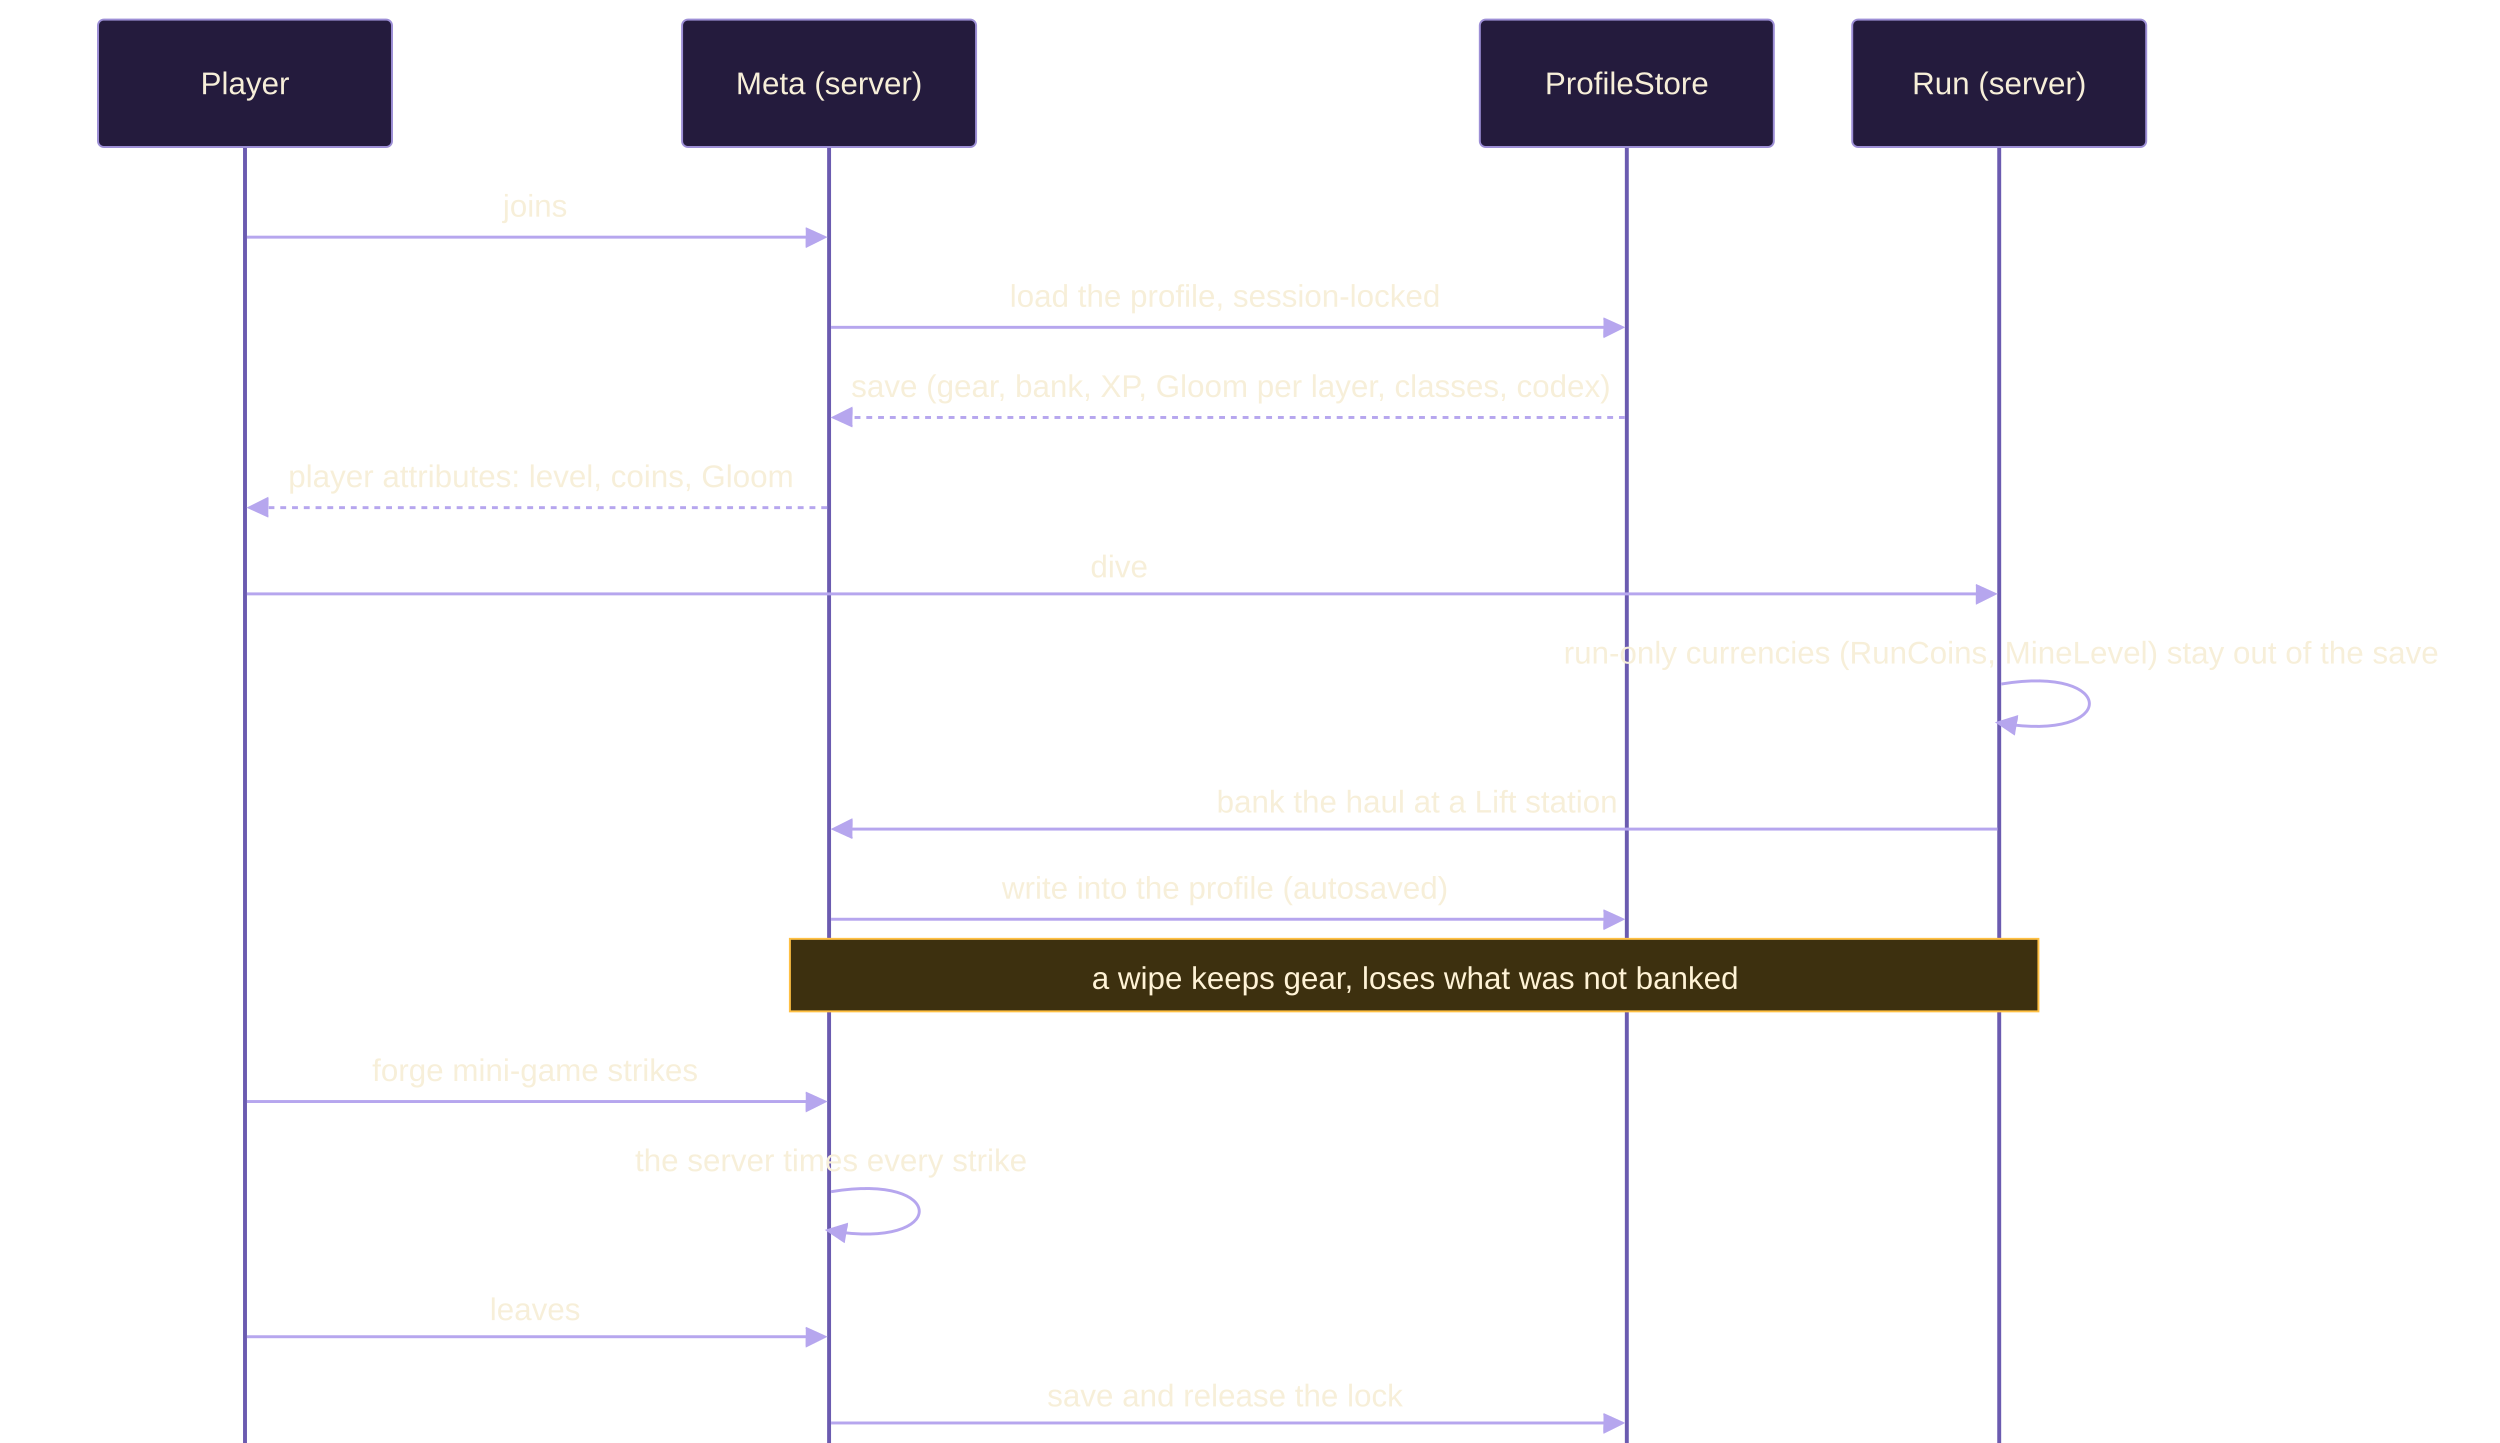
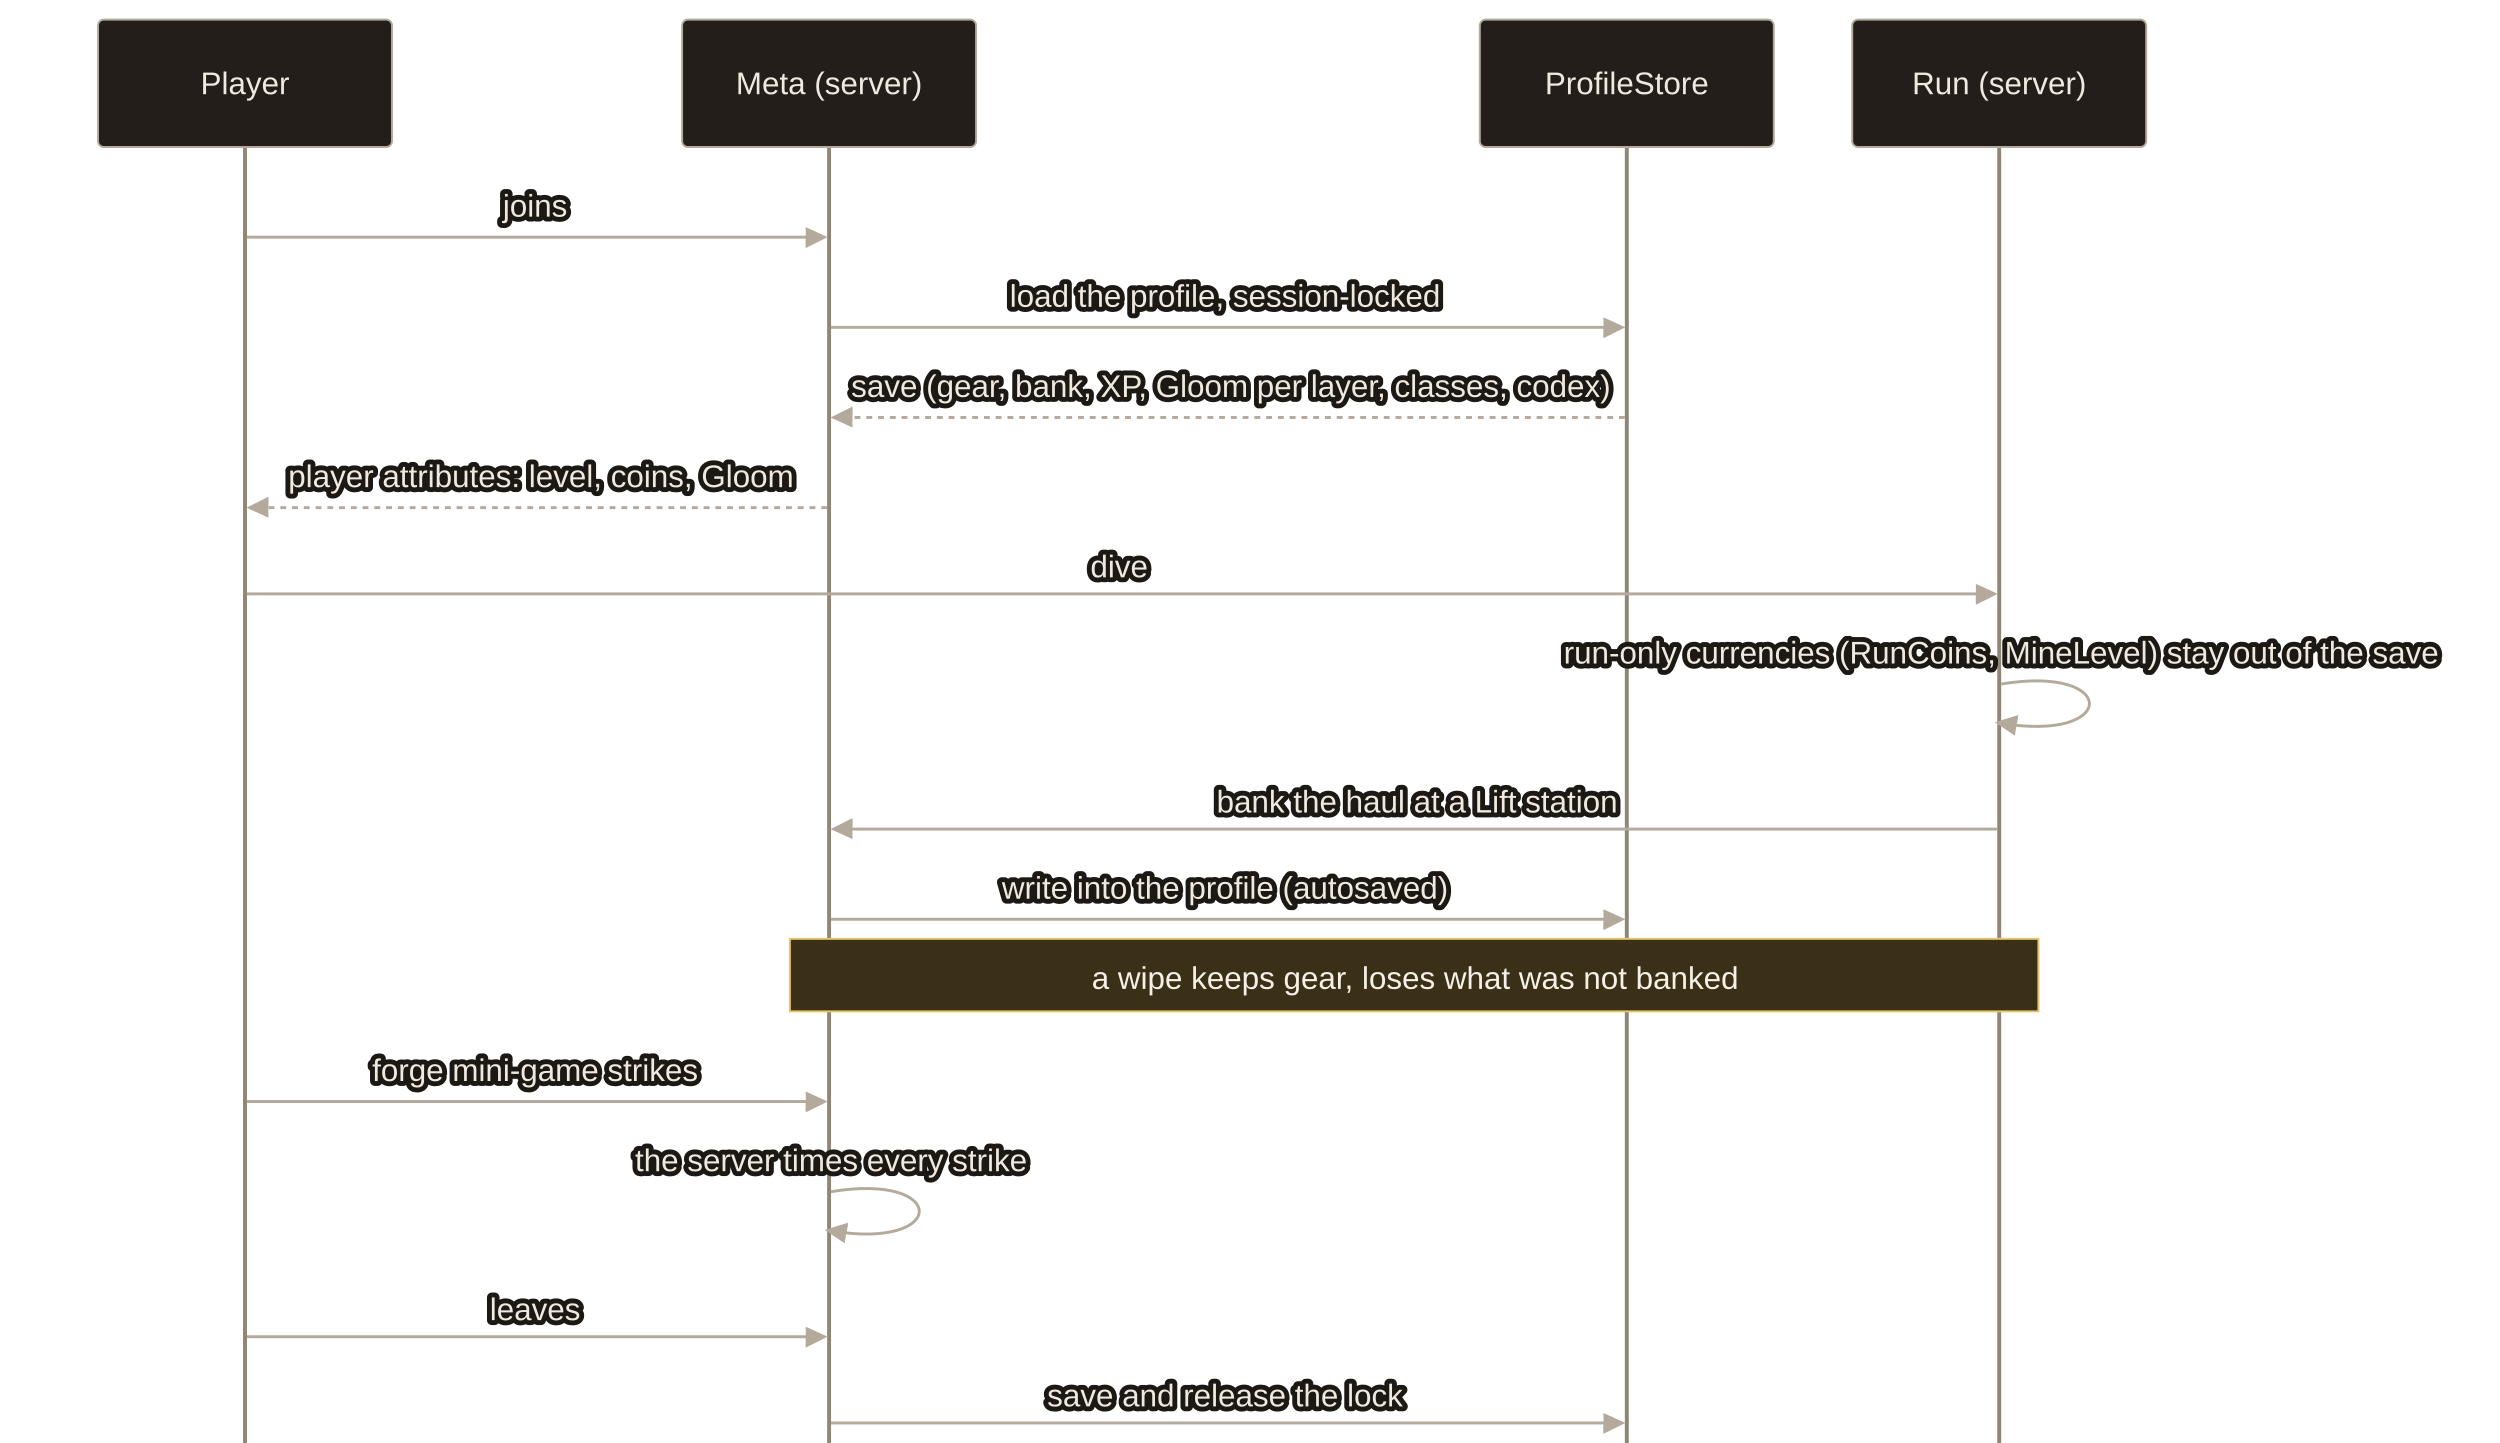
<svg xmlns="http://www.w3.org/2000/svg" id="my-svg" width="1275.5" height="736" viewBox="-50 -10 1275.5 736" role="graphics-document document" aria-roledescription="sequence" style="background-color: transparent;">
  <g>
    <line id="actor3" x1="970" y1="65" x2="970" y2="2000" class="actor-line 200" stroke-width="0.5px" stroke="#999" name="R" data-et="life-line" data-id="R" />
    <g id="root-3" data-et="participant" data-type="participant" data-id="R">
      <rect x="895" y="0" fill="#eaeaea" stroke="#666" width="150" height="65" name="R" rx="3" ry="3" class="actor actor-top" />
      <text x="970" y="32.5" dominant-baseline="central" alignment-baseline="central" class="actor actor-box" style="text-anchor: middle; font-size: 16px; font-weight: 400;">
        <tspan x="970" dy="0">Run (server)</tspan>
      </text>
    </g>
  </g>
  <g>
    <line id="actor2" x1="780" y1="65" x2="780" y2="2000" class="actor-line 200" stroke-width="0.5px" stroke="#999" name="D" data-et="life-line" data-id="D" />
    <g id="root-2" data-et="participant" data-type="participant" data-id="D">
      <rect x="705" y="0" fill="#eaeaea" stroke="#666" width="150" height="65" name="D" rx="3" ry="3" class="actor actor-top" />
      <text x="780" y="32.5" dominant-baseline="central" alignment-baseline="central" class="actor actor-box" style="text-anchor: middle; font-size: 16px; font-weight: 400;">
        <tspan x="780" dy="0">ProfileStore</tspan>
      </text>
    </g>
  </g>
  <g>
    <line id="actor1" x1="373" y1="65" x2="373" y2="2000" class="actor-line 200" stroke-width="0.5px" stroke="#999" name="M" data-et="life-line" data-id="M" />
    <g id="root-1" data-et="participant" data-type="participant" data-id="M">
      <rect x="298" y="0" fill="#eaeaea" stroke="#666" width="150" height="65" name="M" rx="3" ry="3" class="actor actor-top" />
      <text x="373" y="32.5" dominant-baseline="central" alignment-baseline="central" class="actor actor-box" style="text-anchor: middle; font-size: 16px; font-weight: 400;">
        <tspan x="373" dy="0">Meta (server)</tspan>
      </text>
    </g>
  </g>
  <g>
    <line id="actor0" x1="75" y1="65" x2="75" y2="2000" class="actor-line 200" stroke-width="0.5px" stroke="#999" name="P" data-et="life-line" data-id="P" />
    <g id="root-0" data-et="participant" data-type="participant" data-id="P">
      <rect x="0" y="0" fill="#eaeaea" stroke="#666" width="150" height="65" name="P" rx="3" ry="3" class="actor actor-top" />
      <text x="75" y="32.5" dominant-baseline="central" alignment-baseline="central" class="actor actor-box" style="text-anchor: middle; font-size: 16px; font-weight: 400;">
        <tspan x="75" dy="0">Player</tspan>
      </text>
    </g>
  </g>
-   <style>#my-svg{font-family:Arial,Helvetica,sans-serif;font-size:15px;fill:#f7efd9;}@keyframes edge-animation-frame{from{stroke-dashoffset:0;}}@keyframes dash{to{stroke-dashoffset:0;}}#my-svg .edge-animation-slow{stroke-dasharray:9,5!important;stroke-dashoffset:900;animation:dash 50s linear infinite;stroke-linecap:round;}#my-svg .edge-animation-fast{stroke-dasharray:9,5!important;stroke-dashoffset:900;animation:dash 20s linear infinite;stroke-linecap:round;}#my-svg .error-icon{fill:#1a142c;}#my-svg .error-text{fill:#e5ebd3;stroke:#e5ebd3;}#my-svg .edge-thickness-normal{stroke-width:1px;}#my-svg .edge-thickness-thick{stroke-width:3.5px;}#my-svg .edge-pattern-solid{stroke-dasharray:0;}#my-svg .edge-thickness-invisible{stroke-width:0;fill:none;}#my-svg .edge-pattern-dashed{stroke-dasharray:3;}#my-svg .edge-pattern-dotted{stroke-dasharray:2;}#my-svg .marker{fill:#b6a6ee;stroke:#b6a6ee;}#my-svg .marker.cross{stroke:#b6a6ee;}#my-svg svg{font-family:Arial,Helvetica,sans-serif;font-size:15px;}#my-svg p{margin:0;}#my-svg .actor{stroke:#9d8fd6;fill:#241b3d;stroke-width:1;}#my-svg rect.actor.outer-path[data-look="neo"]{filter:drop-shadow( 1px 2px 2px rgba(185,185,185,1));}#my-svg rect.note[data-look="neo"]{stroke:#ffc043;fill:#3d300f;filter:drop-shadow( 1px 2px 2px rgba(185,185,185,1));}#my-svg text.actor&gt;tspan{fill:#f7efd9;stroke:none;}#my-svg .actor-line{stroke:#6b5bb0;}#my-svg .innerArc{stroke-width:1.5;stroke-dasharray:none;}#my-svg .messageLine0{stroke-width:1.5;stroke-dasharray:none;stroke:#b6a6ee;}#my-svg .messageLine1{stroke-width:1.5;stroke-dasharray:2,2;stroke:#b6a6ee;}#my-svg [id$="-arrowhead"] path{fill:#b6a6ee;stroke:#b6a6ee;}#my-svg .sequenceNumber{fill:#120d1f;}#my-svg [id$="-sequencenumber"]{fill:#b6a6ee;}#my-svg [id$="-crosshead"] path{fill:#b6a6ee;stroke:#b6a6ee;}#my-svg .messageText{fill:#f7efd9;stroke:none;}#my-svg .labelBox{stroke:#9d8fd6;fill:#241b3d;filter:none;}#my-svg .labelText,#my-svg .labelText&gt;tspan{fill:#f7efd9;stroke:none;}#my-svg .loopText,#my-svg .loopText&gt;tspan{fill:#f7efd9;stroke:none;}#my-svg .sectionTitle,#my-svg .sectionTitle&gt;tspan{fill:#f7efd9;stroke:none;}#my-svg .loopLine{stroke-width:2px;stroke-dasharray:2,2;stroke:#9d8fd6;fill:#9d8fd6;}#my-svg .note{stroke:#ffc043;fill:#3d300f;}#my-svg .noteText,#my-svg .noteText&gt;tspan{fill:#fff3d6;stroke:none;font-weight:normal;}#my-svg .activation0{fill:#3a2d63;stroke:hsl(255, 37.5%, 2.549%);}#my-svg .activation1{fill:#3a2d63;stroke:hsl(255, 37.5%, 2.549%);}#my-svg .activation2{fill:#3a2d63;stroke:hsl(255, 37.5%, 2.549%);}#my-svg .actorPopupMenu{position:absolute;}#my-svg .actorPopupMenuPanel{position:absolute;fill:#241b3d;box-shadow:0px 8px 16px 0px rgba(0,0,0,0.2);filter:drop-shadow(3px 5px 2px rgb(0 0 0 / 0.4));}#my-svg .actor-man circle,#my-svg line{fill:#241b3d;stroke-width:2px;}#my-svg g rect.rect{filter:drop-shadow( 1px 2px 2px rgba(185,185,185,1));stroke:#9d8fd6;}#my-svg .node .neo-node{stroke:#9d8fd6;}#my-svg [data-look="neo"].node rect,#my-svg [data-look="neo"].cluster rect,#my-svg [data-look="neo"].node polygon{stroke:#9d8fd6;filter:drop-shadow( 1px 2px 2px rgba(185,185,185,1));}#my-svg [data-look="neo"].swimlane.cluster rect{filter:none;}#my-svg [data-look="neo"].node path{stroke:#9d8fd6;stroke-width:1px;}#my-svg [data-look="neo"].node .outer-path{filter:drop-shadow( 1px 2px 2px rgba(185,185,185,1));}#my-svg [data-look="neo"].node .neo-line path{stroke:#9d8fd6;filter:none;}#my-svg [data-look="neo"].node circle{stroke:#9d8fd6;filter:drop-shadow( 1px 2px 2px rgba(185,185,185,1));}#my-svg [data-look="neo"].node circle .state-start{fill:#000000;}#my-svg [data-look="neo"].icon-shape .icon{fill:#9d8fd6;filter:drop-shadow( 1px 2px 2px rgba(185,185,185,1));}#my-svg [data-look="neo"].icon-shape .icon-neo path{stroke:#9d8fd6;filter:drop-shadow( 1px 2px 2px rgba(185,185,185,1));}#my-svg :root{--mermaid-font-family:"trebuchet ms",verdana,arial,sans-serif;}</style>
+   <style>#my-svg{font-family:Arial,Helvetica,sans-serif;font-size:15px;fill:#efe9df;}@keyframes edge-animation-frame{from{stroke-dashoffset:0;}}@keyframes dash{to{stroke-dashoffset:0;}}#my-svg .edge-animation-slow{stroke-dasharray:9,5!important;stroke-dashoffset:900;animation:dash 50s linear infinite;stroke-linecap:round;}#my-svg .edge-animation-fast{stroke-dasharray:9,5!important;stroke-dashoffset:900;animation:dash 20s linear infinite;stroke-linecap:round;}#my-svg .error-icon{fill:#1f1b16;}#my-svg .error-text{fill:#e5ebd3;stroke:#e5ebd3;}#my-svg .edge-thickness-normal{stroke-width:1px;}#my-svg .edge-thickness-thick{stroke-width:3.5px;}#my-svg .edge-pattern-solid{stroke-dasharray:0;}#my-svg .edge-thickness-invisible{stroke-width:0;fill:none;}#my-svg .edge-pattern-dashed{stroke-dasharray:3;}#my-svg .edge-pattern-dotted{stroke-dasharray:2;}#my-svg .marker{fill:#b3aa9c;stroke:#b3aa9c;}#my-svg .marker.cross{stroke:#b3aa9c;}#my-svg svg{font-family:Arial,Helvetica,sans-serif;font-size:15px;}#my-svg p{margin:0;}#my-svg .actor{stroke:#b3aa9c;fill:#231e19;stroke-width:1;}#my-svg rect.actor.outer-path[data-look="neo"]{filter:drop-shadow( 1px 2px 2px rgba(185,185,185,1));}#my-svg rect.note[data-look="neo"]{stroke:#e6c46c;fill:#3a3018;filter:drop-shadow( 1px 2px 2px rgba(185,185,185,1));}#my-svg text.actor&gt;tspan{fill:#efe9df;stroke:none;}#my-svg .actor-line{stroke:#8f8676;}#my-svg .innerArc{stroke-width:1.5;stroke-dasharray:none;}#my-svg .messageLine0{stroke-width:1.5;stroke-dasharray:none;stroke:#b3aa9c;}#my-svg .messageLine1{stroke-width:1.5;stroke-dasharray:2,2;stroke:#b3aa9c;}#my-svg [id$="-arrowhead"] path{fill:#b3aa9c;stroke:#b3aa9c;}#my-svg .sequenceNumber{fill:#1c1814;}#my-svg [id$="-sequencenumber"]{fill:#b3aa9c;}#my-svg [id$="-crosshead"] path{fill:#b3aa9c;stroke:#b3aa9c;}#my-svg .messageText{fill:#efe9df;stroke:none;}#my-svg .labelBox{stroke:#b3aa9c;fill:#231e19;filter:none;}#my-svg .labelText,#my-svg .labelText&gt;tspan{fill:#efe9df;stroke:none;}#my-svg .loopText,#my-svg .loopText&gt;tspan{fill:#efe9df;stroke:none;}#my-svg .sectionTitle,#my-svg .sectionTitle&gt;tspan{fill:#efe9df;stroke:none;}#my-svg .loopLine{stroke-width:2px;stroke-dasharray:2,2;stroke:#b3aa9c;fill:#b3aa9c;}#my-svg .note{stroke:#e6c46c;fill:#3a3018;}#my-svg .noteText,#my-svg .noteText&gt;tspan{fill:#f6f0e6;stroke:none;font-weight:normal;}#my-svg .activation0{fill:#4a4238;stroke:hsl(255, 37.5%, 2.549%);}#my-svg .activation1{fill:#4a4238;stroke:hsl(255, 37.5%, 2.549%);}#my-svg .activation2{fill:#4a4238;stroke:hsl(255, 37.5%, 2.549%);}#my-svg .actorPopupMenu{position:absolute;}#my-svg .actorPopupMenuPanel{position:absolute;fill:#231e19;box-shadow:0px 8px 16px 0px rgba(0,0,0,0.2);filter:drop-shadow(3px 5px 2px rgb(0 0 0 / 0.4));}#my-svg .actor-man circle,#my-svg line{fill:#231e19;stroke-width:2px;}#my-svg g rect.rect{filter:drop-shadow( 1px 2px 2px rgba(185,185,185,1));stroke:#b3aa9c;}#my-svg .node .neo-node{stroke:#b3aa9c;}#my-svg [data-look="neo"].node rect,#my-svg [data-look="neo"].cluster rect,#my-svg [data-look="neo"].node polygon{stroke:#b3aa9c;filter:drop-shadow( 1px 2px 2px rgba(185,185,185,1));}#my-svg [data-look="neo"].swimlane.cluster rect{filter:none;}#my-svg [data-look="neo"].node path{stroke:#b3aa9c;stroke-width:1px;}#my-svg [data-look="neo"].node .outer-path{filter:drop-shadow( 1px 2px 2px rgba(185,185,185,1));}#my-svg [data-look="neo"].node .neo-line path{stroke:#b3aa9c;filter:none;}#my-svg [data-look="neo"].node circle{stroke:#b3aa9c;filter:drop-shadow( 1px 2px 2px rgba(185,185,185,1));}#my-svg [data-look="neo"].node circle .state-start{fill:#000000;}#my-svg [data-look="neo"].icon-shape .icon{fill:#b3aa9c;filter:drop-shadow( 1px 2px 2px rgba(185,185,185,1));}#my-svg [data-look="neo"].icon-shape .icon-neo path{stroke:#b3aa9c;filter:drop-shadow( 1px 2px 2px rgba(185,185,185,1));}#my-svg :root{--mermaid-font-family:"trebuchet ms",verdana,arial,sans-serif;}#my-svg .messageText,#my-svg .noteText{paint-order:stroke;stroke:#1c1814;stroke-width:5px;stroke-linejoin:round;}</style>
  <g />
  <defs>
    <symbol id="my-svg-computer" width="24" height="24">
      <path transform="scale(.5)" d="M2 2v13h20v-13h-20zm18 11h-16v-9h16v9zm-10.228 6l.466-1h3.524l.467 1h-4.457zm14.228 3h-24l2-6h2.104l-1.33 4h18.45l-1.297-4h2.073l2 6zm-5-10h-14v-7h14v7z" />
    </symbol>
  </defs>
  <defs>
    <symbol id="my-svg-database" fill-rule="evenodd" clip-rule="evenodd">
      <path transform="scale(.5)" d="M12.258.001l.256.004.255.005.253.008.251.01.249.012.247.015.246.016.242.019.241.02.239.023.236.024.233.027.231.028.229.031.225.032.223.034.22.036.217.038.214.04.211.041.208.043.205.045.201.046.198.048.194.05.191.051.187.053.183.054.18.056.175.057.172.059.168.06.163.061.16.063.155.064.15.066.074.033.073.033.071.034.07.034.069.035.068.035.067.035.066.035.064.036.064.036.062.036.06.036.06.037.058.037.058.037.055.038.055.038.053.038.052.038.051.039.05.039.048.039.047.039.045.04.044.04.043.04.041.04.04.041.039.041.037.041.036.041.034.041.033.042.032.042.03.042.029.042.027.042.026.043.024.043.023.043.021.043.02.043.018.044.017.043.015.044.013.044.012.044.011.045.009.044.007.045.006.045.004.045.002.045.001.045v17l-.001.045-.002.045-.004.045-.006.045-.007.045-.009.044-.011.045-.012.044-.013.044-.015.044-.017.043-.018.044-.02.043-.021.043-.023.043-.024.043-.026.043-.027.042-.029.042-.03.042-.032.042-.033.042-.034.041-.036.041-.037.041-.039.041-.04.041-.041.04-.043.04-.044.04-.045.04-.047.039-.048.039-.05.039-.051.039-.052.038-.053.038-.055.038-.055.038-.058.037-.058.037-.06.037-.06.036-.062.036-.064.036-.064.036-.066.035-.067.035-.068.035-.069.035-.07.034-.071.034-.073.033-.074.033-.15.066-.155.064-.16.063-.163.061-.168.06-.172.059-.175.057-.18.056-.183.054-.187.053-.191.051-.194.05-.198.048-.201.046-.205.045-.208.043-.211.041-.214.04-.217.038-.22.036-.223.034-.225.032-.229.031-.231.028-.233.027-.236.024-.239.023-.241.02-.242.019-.246.016-.247.015-.249.012-.251.01-.253.008-.255.005-.256.004-.258.001-.258-.001-.256-.004-.255-.005-.253-.008-.251-.01-.249-.012-.247-.015-.245-.016-.243-.019-.241-.02-.238-.023-.236-.024-.234-.027-.231-.028-.228-.031-.226-.032-.223-.034-.22-.036-.217-.038-.214-.04-.211-.041-.208-.043-.204-.045-.201-.046-.198-.048-.195-.05-.19-.051-.187-.053-.184-.054-.179-.056-.176-.057-.172-.059-.167-.06-.164-.061-.159-.063-.155-.064-.151-.066-.074-.033-.072-.033-.072-.034-.07-.034-.069-.035-.068-.035-.067-.035-.066-.035-.064-.036-.063-.036-.062-.036-.061-.036-.06-.037-.058-.037-.057-.037-.056-.038-.055-.038-.053-.038-.052-.038-.051-.039-.049-.039-.049-.039-.046-.039-.046-.04-.044-.04-.043-.04-.041-.04-.04-.041-.039-.041-.037-.041-.036-.041-.034-.041-.033-.042-.032-.042-.03-.042-.029-.042-.027-.042-.026-.043-.024-.043-.023-.043-.021-.043-.02-.043-.018-.044-.017-.043-.015-.044-.013-.044-.012-.044-.011-.045-.009-.044-.007-.045-.006-.045-.004-.045-.002-.045-.001-.045v-17l.001-.045.002-.045.004-.045.006-.045.007-.045.009-.044.011-.045.012-.044.013-.044.015-.044.017-.043.018-.044.02-.043.021-.043.023-.043.024-.043.026-.043.027-.042.029-.042.03-.042.032-.042.033-.042.034-.041.036-.041.037-.041.039-.041.04-.041.041-.04.043-.04.044-.04.046-.04.046-.039.049-.039.049-.039.051-.039.052-.038.053-.038.055-.038.056-.038.057-.037.058-.037.06-.037.061-.036.062-.036.063-.036.064-.036.066-.035.067-.035.068-.035.069-.035.07-.034.072-.034.072-.033.074-.033.151-.066.155-.064.159-.063.164-.061.167-.06.172-.059.176-.057.179-.056.184-.054.187-.053.19-.051.195-.05.198-.048.201-.046.204-.045.208-.043.211-.041.214-.04.217-.038.22-.036.223-.034.226-.032.228-.031.231-.028.234-.027.236-.024.238-.023.241-.02.243-.019.245-.016.247-.015.249-.012.251-.01.253-.008.255-.005.256-.004.258-.001.258.001zm-9.258 20.499v.01l.001.021.003.021.004.022.005.021.006.022.007.022.009.023.01.022.011.023.012.023.013.023.015.023.016.024.017.023.018.024.019.024.021.024.022.025.023.024.024.025.052.049.056.05.061.051.066.051.07.051.075.051.079.052.084.052.088.052.092.052.097.052.102.051.105.052.11.052.114.051.119.051.123.051.127.05.131.05.135.05.139.048.144.049.147.047.152.047.155.047.16.045.163.045.167.043.171.043.176.041.178.041.183.039.187.039.19.037.194.035.197.035.202.033.204.031.209.03.212.029.216.027.219.025.222.024.226.021.23.02.233.018.236.016.24.015.243.012.246.01.249.008.253.005.256.004.259.001.26-.001.257-.004.254-.005.25-.008.247-.011.244-.012.241-.014.237-.016.233-.018.231-.021.226-.021.224-.024.22-.026.216-.027.212-.028.21-.031.205-.031.202-.034.198-.034.194-.036.191-.037.187-.039.183-.04.179-.04.175-.042.172-.043.168-.044.163-.045.16-.046.155-.046.152-.047.148-.048.143-.049.139-.049.136-.05.131-.05.126-.05.123-.051.118-.052.114-.051.11-.052.106-.052.101-.052.096-.052.092-.052.088-.053.083-.051.079-.052.074-.052.07-.051.065-.051.06-.051.056-.05.051-.05.023-.024.023-.025.021-.024.02-.024.019-.024.018-.024.017-.024.015-.023.014-.024.013-.023.012-.023.01-.023.01-.022.008-.022.006-.022.006-.022.004-.022.004-.021.001-.021.001-.021v-4.127l-.077.055-.08.053-.083.054-.085.053-.087.052-.09.052-.093.051-.095.05-.097.05-.1.049-.102.049-.105.048-.106.047-.109.047-.111.046-.114.045-.115.045-.118.044-.12.043-.122.042-.124.042-.126.041-.128.04-.13.04-.132.038-.134.038-.135.037-.138.037-.139.035-.142.035-.143.034-.144.033-.147.032-.148.031-.15.03-.151.03-.153.029-.154.027-.156.027-.158.026-.159.025-.161.024-.162.023-.163.022-.165.021-.166.02-.167.019-.169.018-.169.017-.171.016-.173.015-.173.014-.175.013-.175.012-.177.011-.178.01-.179.008-.179.008-.181.006-.182.005-.182.004-.184.003-.184.002h-.37l-.184-.002-.184-.003-.182-.004-.182-.005-.181-.006-.179-.008-.179-.008-.178-.01-.176-.011-.176-.012-.175-.013-.173-.014-.172-.015-.171-.016-.17-.017-.169-.018-.167-.019-.166-.02-.165-.021-.163-.022-.162-.023-.161-.024-.159-.025-.157-.026-.156-.027-.155-.027-.153-.029-.151-.03-.15-.03-.148-.031-.146-.032-.145-.033-.143-.034-.141-.035-.14-.035-.137-.037-.136-.037-.134-.038-.132-.038-.13-.04-.128-.04-.126-.041-.124-.042-.122-.042-.12-.044-.117-.043-.116-.045-.113-.045-.112-.046-.109-.047-.106-.047-.105-.048-.102-.049-.1-.049-.097-.05-.095-.05-.093-.052-.09-.051-.087-.052-.085-.053-.083-.054-.08-.054-.077-.054v4.127zm0-5.654v.011l.001.021.003.021.004.021.005.022.006.022.007.022.009.022.01.022.011.023.012.023.013.023.015.024.016.023.017.024.018.024.019.024.021.024.022.024.023.025.024.024.052.05.056.05.061.05.066.051.07.051.075.052.079.051.084.052.088.052.092.052.097.052.102.052.105.052.11.051.114.051.119.052.123.05.127.051.131.05.135.049.139.049.144.048.147.048.152.047.155.046.16.045.163.045.167.044.171.042.176.042.178.04.183.04.187.038.19.037.194.036.197.034.202.033.204.032.209.03.212.028.216.027.219.025.222.024.226.022.23.02.233.018.236.016.24.014.243.012.246.01.249.008.253.006.256.003.259.001.26-.001.257-.003.254-.006.25-.008.247-.01.244-.012.241-.015.237-.016.233-.018.231-.02.226-.022.224-.024.22-.025.216-.027.212-.029.21-.03.205-.032.202-.033.198-.035.194-.036.191-.037.187-.039.183-.039.179-.041.175-.042.172-.043.168-.044.163-.045.16-.045.155-.047.152-.047.148-.048.143-.048.139-.05.136-.049.131-.05.126-.051.123-.051.118-.051.114-.052.11-.052.106-.052.101-.052.096-.052.092-.052.088-.052.083-.052.079-.052.074-.051.07-.052.065-.051.06-.05.056-.051.051-.049.023-.025.023-.024.021-.025.02-.024.019-.024.018-.024.017-.024.015-.023.014-.023.013-.024.012-.022.01-.023.01-.023.008-.022.006-.022.006-.022.004-.021.004-.022.001-.021.001-.021v-4.139l-.077.054-.08.054-.083.054-.085.052-.087.053-.09.051-.093.051-.095.051-.097.05-.1.049-.102.049-.105.048-.106.047-.109.047-.111.046-.114.045-.115.044-.118.044-.12.044-.122.042-.124.042-.126.041-.128.04-.13.039-.132.039-.134.038-.135.037-.138.036-.139.036-.142.035-.143.033-.144.033-.147.033-.148.031-.15.03-.151.03-.153.028-.154.028-.156.027-.158.026-.159.025-.161.024-.162.023-.163.022-.165.021-.166.02-.167.019-.169.018-.169.017-.171.016-.173.015-.173.014-.175.013-.175.012-.177.011-.178.009-.179.009-.179.007-.181.007-.182.005-.182.004-.184.003-.184.002h-.37l-.184-.002-.184-.003-.182-.004-.182-.005-.181-.007-.179-.007-.179-.009-.178-.009-.176-.011-.176-.012-.175-.013-.173-.014-.172-.015-.171-.016-.17-.017-.169-.018-.167-.019-.166-.02-.165-.021-.163-.022-.162-.023-.161-.024-.159-.025-.157-.026-.156-.027-.155-.028-.153-.028-.151-.03-.15-.03-.148-.031-.146-.033-.145-.033-.143-.033-.141-.035-.14-.036-.137-.036-.136-.037-.134-.038-.132-.039-.13-.039-.128-.04-.126-.041-.124-.042-.122-.043-.12-.043-.117-.044-.116-.044-.113-.046-.112-.046-.109-.046-.106-.047-.105-.048-.102-.049-.1-.049-.097-.05-.095-.051-.093-.051-.09-.051-.087-.053-.085-.052-.083-.054-.08-.054-.077-.054v4.139zm0-5.666v.011l.001.02.003.022.004.021.005.022.006.021.007.022.009.023.01.022.011.023.012.023.013.023.015.023.016.024.017.024.018.023.019.024.021.025.022.024.023.024.024.025.052.05.056.05.061.05.066.051.07.051.075.052.079.051.084.052.088.052.092.052.097.052.102.052.105.051.11.052.114.051.119.051.123.051.127.05.131.05.135.05.139.049.144.048.147.048.152.047.155.046.16.045.163.045.167.043.171.043.176.042.178.04.183.04.187.038.19.037.194.036.197.034.202.033.204.032.209.03.212.028.216.027.219.025.222.024.226.021.23.02.233.018.236.017.24.014.243.012.246.01.249.008.253.006.256.003.259.001.26-.001.257-.003.254-.006.25-.008.247-.01.244-.013.241-.014.237-.016.233-.018.231-.02.226-.022.224-.024.22-.025.216-.027.212-.029.21-.03.205-.032.202-.033.198-.035.194-.036.191-.037.187-.039.183-.039.179-.041.175-.042.172-.043.168-.044.163-.045.16-.045.155-.047.152-.047.148-.048.143-.049.139-.049.136-.049.131-.051.126-.05.123-.051.118-.052.114-.051.11-.052.106-.052.101-.052.096-.052.092-.052.088-.052.083-.052.079-.052.074-.052.07-.051.065-.051.06-.051.056-.05.051-.049.023-.025.023-.025.021-.024.02-.024.019-.024.018-.024.017-.024.015-.023.014-.024.013-.023.012-.023.01-.022.01-.023.008-.022.006-.022.006-.022.004-.022.004-.021.001-.021.001-.021v-4.153l-.077.054-.08.054-.083.053-.085.053-.087.053-.09.051-.093.051-.095.051-.097.05-.1.049-.102.048-.105.048-.106.048-.109.046-.111.046-.114.046-.115.044-.118.044-.12.043-.122.043-.124.042-.126.041-.128.04-.13.039-.132.039-.134.038-.135.037-.138.036-.139.036-.142.034-.143.034-.144.033-.147.032-.148.032-.15.03-.151.03-.153.028-.154.028-.156.027-.158.026-.159.024-.161.024-.162.023-.163.023-.165.021-.166.02-.167.019-.169.018-.169.017-.171.016-.173.015-.173.014-.175.013-.175.012-.177.01-.178.01-.179.009-.179.007-.181.006-.182.006-.182.004-.184.003-.184.001-.185.001-.185-.001-.184-.001-.184-.003-.182-.004-.182-.006-.181-.006-.179-.007-.179-.009-.178-.01-.176-.01-.176-.012-.175-.013-.173-.014-.172-.015-.171-.016-.17-.017-.169-.018-.167-.019-.166-.02-.165-.021-.163-.023-.162-.023-.161-.024-.159-.024-.157-.026-.156-.027-.155-.028-.153-.028-.151-.03-.15-.03-.148-.032-.146-.032-.145-.033-.143-.034-.141-.034-.14-.036-.137-.036-.136-.037-.134-.038-.132-.039-.13-.039-.128-.041-.126-.041-.124-.041-.122-.043-.12-.043-.117-.044-.116-.044-.113-.046-.112-.046-.109-.046-.106-.048-.105-.048-.102-.048-.1-.05-.097-.049-.095-.051-.093-.051-.09-.052-.087-.052-.085-.053-.083-.053-.08-.054-.077-.054v4.153zm8.74-8.179l-.257.004-.254.005-.25.008-.247.011-.244.012-.241.014-.237.016-.233.018-.231.021-.226.022-.224.023-.22.026-.216.027-.212.028-.21.031-.205.032-.202.033-.198.034-.194.036-.191.038-.187.038-.183.04-.179.041-.175.042-.172.043-.168.043-.163.045-.16.046-.155.046-.152.048-.148.048-.143.048-.139.049-.136.05-.131.05-.126.051-.123.051-.118.051-.114.052-.11.052-.106.052-.101.052-.096.052-.092.052-.088.052-.083.052-.079.052-.074.051-.07.052-.065.051-.06.05-.056.05-.051.05-.023.025-.023.024-.021.024-.02.025-.019.024-.018.024-.017.023-.015.024-.014.023-.013.023-.012.023-.01.023-.01.022-.008.022-.006.023-.006.021-.004.022-.004.021-.001.021-.001.021.001.021.001.021.004.021.004.022.006.021.006.023.008.022.01.022.01.023.012.023.013.023.014.023.015.024.017.023.018.024.019.024.02.025.021.024.023.024.023.025.051.05.056.05.06.05.065.051.07.052.074.051.079.052.083.052.088.052.092.052.096.052.101.052.106.052.11.052.114.052.118.051.123.051.126.051.131.05.136.05.139.049.143.048.148.048.152.048.155.046.16.046.163.045.168.043.172.043.175.042.179.041.183.04.187.038.191.038.194.036.198.034.202.033.205.032.21.031.212.028.216.027.22.026.224.023.226.022.231.021.233.018.237.016.241.014.244.012.247.011.25.008.254.005.257.004.26.001.26-.001.257-.004.254-.005.25-.008.247-.011.244-.012.241-.014.237-.016.233-.018.231-.021.226-.022.224-.023.22-.026.216-.027.212-.028.21-.031.205-.032.202-.033.198-.034.194-.036.191-.038.187-.038.183-.04.179-.041.175-.042.172-.043.168-.043.163-.045.16-.046.155-.046.152-.048.148-.048.143-.048.139-.049.136-.05.131-.05.126-.051.123-.051.118-.051.114-.052.11-.052.106-.052.101-.052.096-.052.092-.052.088-.052.083-.052.079-.052.074-.051.07-.052.065-.051.06-.05.056-.05.051-.05.023-.025.023-.024.021-.024.02-.025.019-.024.018-.024.017-.023.015-.024.014-.023.013-.023.012-.023.01-.023.01-.022.008-.022.006-.023.006-.021.004-.022.004-.021.001-.021.001-.021-.001-.021-.001-.021-.004-.021-.004-.022-.006-.021-.006-.023-.008-.022-.01-.022-.01-.023-.012-.023-.013-.023-.014-.023-.015-.024-.017-.023-.018-.024-.019-.024-.02-.025-.021-.024-.023-.024-.023-.025-.051-.05-.056-.05-.06-.05-.065-.051-.07-.052-.074-.051-.079-.052-.083-.052-.088-.052-.092-.052-.096-.052-.101-.052-.106-.052-.11-.052-.114-.052-.118-.051-.123-.051-.126-.051-.131-.05-.136-.05-.139-.049-.143-.048-.148-.048-.152-.048-.155-.046-.16-.046-.163-.045-.168-.043-.172-.043-.175-.042-.179-.041-.183-.04-.187-.038-.191-.038-.194-.036-.198-.034-.202-.033-.205-.032-.21-.031-.212-.028-.216-.027-.22-.026-.224-.023-.226-.022-.231-.021-.233-.018-.237-.016-.241-.014-.244-.012-.247-.011-.25-.008-.254-.005-.257-.004-.26-.001-.26.001z" />
    </symbol>
  </defs>
  <defs>
    <symbol id="my-svg-clock" width="24" height="24">
      <path transform="scale(.5)" d="M12 2c5.514 0 10 4.486 10 10s-4.486 10-10 10-10-4.486-10-10 4.486-10 10-10zm0-2c-6.627 0-12 5.373-12 12s5.373 12 12 12 12-5.373 12-12-5.373-12-12-12zm5.848 12.459c.202.038.202.333.001.372-1.907.361-6.045 1.111-6.547 1.111-.719 0-1.301-.582-1.301-1.301 0-.512.77-5.447 1.125-7.445.034-.192.312-.181.343.014l.985 6.238 5.394 1.011z" />
    </symbol>
  </defs>
  <defs>
    <marker id="my-svg-arrowhead" refX="7.9" refY="5" markerUnits="userSpaceOnUse" markerWidth="12" markerHeight="12" orient="auto-start-reverse">
      <path d="M -1 0 L 10 5 L 0 10 z" />
    </marker>
  </defs>
  <defs>
    <marker id="my-svg-crosshead" markerWidth="15" markerHeight="8" orient="auto" refX="4" refY="4.5">
      <path fill="none" stroke="#000000" stroke-width="1pt" d="M 1,2 L 6,7 M 6,2 L 1,7" style="stroke-dasharray: 0, 0;" />
    </marker>
  </defs>
  <defs>
    <marker id="my-svg-filled-head" refX="15.5" refY="7" markerWidth="20" markerHeight="28" orient="auto">
      <path d="M 18,7 L9,13 L14,7 L9,1 Z" />
    </marker>
  </defs>
  <defs>
    <marker id="my-svg-sequencenumber" refX="15" refY="15" markerWidth="60" markerHeight="40" orient="auto">
      <circle cx="15" cy="15" r="6" />
    </marker>
  </defs>
  <defs>
    <marker id="my-svg-solidTopArrowHead" refX="7.9" refY="7.25" markerUnits="userSpaceOnUse" markerWidth="12" markerHeight="12" orient="auto-start-reverse">
      <path d="M 0 0 L 10 8 L 0 8 z" />
    </marker>
  </defs>
  <defs>
    <marker id="my-svg-solidBottomArrowHead" refX="7.9" refY="0.75" markerUnits="userSpaceOnUse" markerWidth="12" markerHeight="12" orient="auto-start-reverse">
      <path d="M 0 0 L 10 0 L 0 8 z" />
    </marker>
  </defs>
  <defs>
    <marker id="my-svg-stickTopArrowHead" refX="7.5" refY="7" markerUnits="userSpaceOnUse" markerWidth="12" markerHeight="12" orient="auto-start-reverse">
      <path d="M 0 0 L 7 7" stroke="black" stroke-width="1.5" fill="none" />
    </marker>
  </defs>
  <defs>
    <marker id="my-svg-stickBottomArrowHead" refX="7.5" refY="0" markerUnits="userSpaceOnUse" markerWidth="12" markerHeight="12" orient="auto-start-reverse">
      <path d="M 0 7 L 7 0" stroke="black" stroke-width="1.5" fill="none" />
    </marker>
  </defs>
  <g data-et="note" data-id="i8">
    <rect x="353" y="469" fill="#EDF2AE" stroke="#666" width="637" height="37" class="note" />
    <text x="672" y="474" text-anchor="middle" dominant-baseline="middle" alignment-baseline="middle" class="noteText" dy="1em" style="font-size: 16px; font-weight: 400;">
      <tspan x="672">a wipe keeps gear, loses what was not banked</tspan>
    </text>
  </g>
  <text x="223" y="80" text-anchor="middle" dominant-baseline="middle" alignment-baseline="middle" class="messageText" dy="1em" style="font-size: 16px; font-weight: 400;">joins</text>
  <line x1="76" y1="111" x2="369" y2="111" class="messageLine0" data-et="message" data-id="i0" data-from="P" data-to="M" stroke-width="2" stroke="none" marker-end="url(#my-svg-arrowhead)" style="fill: none;" />
  <text x="575" y="126" text-anchor="middle" dominant-baseline="middle" alignment-baseline="middle" class="messageText" dy="1em" style="font-size: 16px; font-weight: 400;">load the profile, session-locked</text>
  <line x1="374" y1="157" x2="776" y2="157" class="messageLine0" data-et="message" data-id="i1" data-from="M" data-to="D" stroke-width="2" stroke="none" marker-end="url(#my-svg-arrowhead)" style="fill: none;" />
  <text x="578" y="172" text-anchor="middle" dominant-baseline="middle" alignment-baseline="middle" class="messageText" dy="1em" style="font-size: 16px; font-weight: 400;">save (gear, bank, XP, Gloom per layer, classes, codex)</text>
  <line x1="779" y1="203" x2="377" y2="203" class="messageLine1" data-et="message" data-id="i2" data-from="D" data-to="M" stroke-width="2" stroke="none" marker-end="url(#my-svg-arrowhead)" style="stroke-dasharray: 3, 3; fill: none;" />
  <text x="226" y="218" text-anchor="middle" dominant-baseline="middle" alignment-baseline="middle" class="messageText" dy="1em" style="font-size: 16px; font-weight: 400;">player attributes: level, coins, Gloom</text>
  <line x1="372" y1="249" x2="79" y2="249" class="messageLine1" data-et="message" data-id="i3" data-from="M" data-to="P" stroke-width="2" stroke="none" marker-end="url(#my-svg-arrowhead)" style="stroke-dasharray: 3, 3; fill: none;" />
  <text x="521" y="264" text-anchor="middle" dominant-baseline="middle" alignment-baseline="middle" class="messageText" dy="1em" style="font-size: 16px; font-weight: 400;">dive</text>
  <line x1="76" y1="293" x2="966" y2="293" class="messageLine0" data-et="message" data-id="i4" data-from="P" data-to="R" stroke-width="2" stroke="none" marker-end="url(#my-svg-arrowhead)" style="fill: none;" />
  <text x="971" y="308" text-anchor="middle" dominant-baseline="middle" alignment-baseline="middle" class="messageText" dy="1em" style="font-size: 16px; font-weight: 400;">run-only currencies (RunCoins, MineLevel) stay out of the save</text>
  <path d="M 971,339 C 1031,329 1031,369 971,359" class="messageLine0" data-et="message" data-id="i5" data-from="R" data-to="R" stroke-width="2" stroke="none" marker-end="url(#my-svg-arrowhead)" style="fill: none;" />
  <text x="673" y="384" text-anchor="middle" dominant-baseline="middle" alignment-baseline="middle" class="messageText" dy="1em" style="font-size: 16px; font-weight: 400;">bank the haul at a Lift station</text>
  <line x1="969" y1="413" x2="377" y2="413" class="messageLine0" data-et="message" data-id="i6" data-from="R" data-to="M" stroke-width="2" stroke="none" marker-end="url(#my-svg-arrowhead)" style="fill: none;" />
  <text x="575" y="428" text-anchor="middle" dominant-baseline="middle" alignment-baseline="middle" class="messageText" dy="1em" style="font-size: 16px; font-weight: 400;">write into the profile (autosaved)</text>
  <line x1="374" y1="459" x2="776" y2="459" class="messageLine0" data-et="message" data-id="i7" data-from="M" data-to="D" stroke-width="2" stroke="none" marker-end="url(#my-svg-arrowhead)" style="fill: none;" />
  <text x="223" y="521" text-anchor="middle" dominant-baseline="middle" alignment-baseline="middle" class="messageText" dy="1em" style="font-size: 16px; font-weight: 400;">forge mini-game strikes</text>
  <line x1="76" y1="552" x2="369" y2="552" class="messageLine0" data-et="message" data-id="i9" data-from="P" data-to="M" stroke-width="2" stroke="none" marker-end="url(#my-svg-arrowhead)" style="fill: none;" />
  <text x="374" y="567" text-anchor="middle" dominant-baseline="middle" alignment-baseline="middle" class="messageText" dy="1em" style="font-size: 16px; font-weight: 400;">the server times every strike</text>
  <path d="M 374,598 C 434,588 434,628 374,618" class="messageLine0" data-et="message" data-id="i10" data-from="M" data-to="M" stroke-width="2" stroke="none" marker-end="url(#my-svg-arrowhead)" style="fill: none;" />
  <text x="223" y="643" text-anchor="middle" dominant-baseline="middle" alignment-baseline="middle" class="messageText" dy="1em" style="font-size: 16px; font-weight: 400;">leaves</text>
  <line x1="76" y1="672" x2="369" y2="672" class="messageLine0" data-et="message" data-id="i11" data-from="P" data-to="M" stroke-width="2" stroke="none" marker-end="url(#my-svg-arrowhead)" style="fill: none;" />
  <text x="575" y="687" text-anchor="middle" dominant-baseline="middle" alignment-baseline="middle" class="messageText" dy="1em" style="font-size: 16px; font-weight: 400;">save and release the lock</text>
  <line x1="374" y1="716" x2="776" y2="716" class="messageLine0" data-et="message" data-id="i12" data-from="M" data-to="D" stroke-width="2" stroke="none" marker-end="url(#my-svg-arrowhead)" style="fill: none;" />
</svg>
